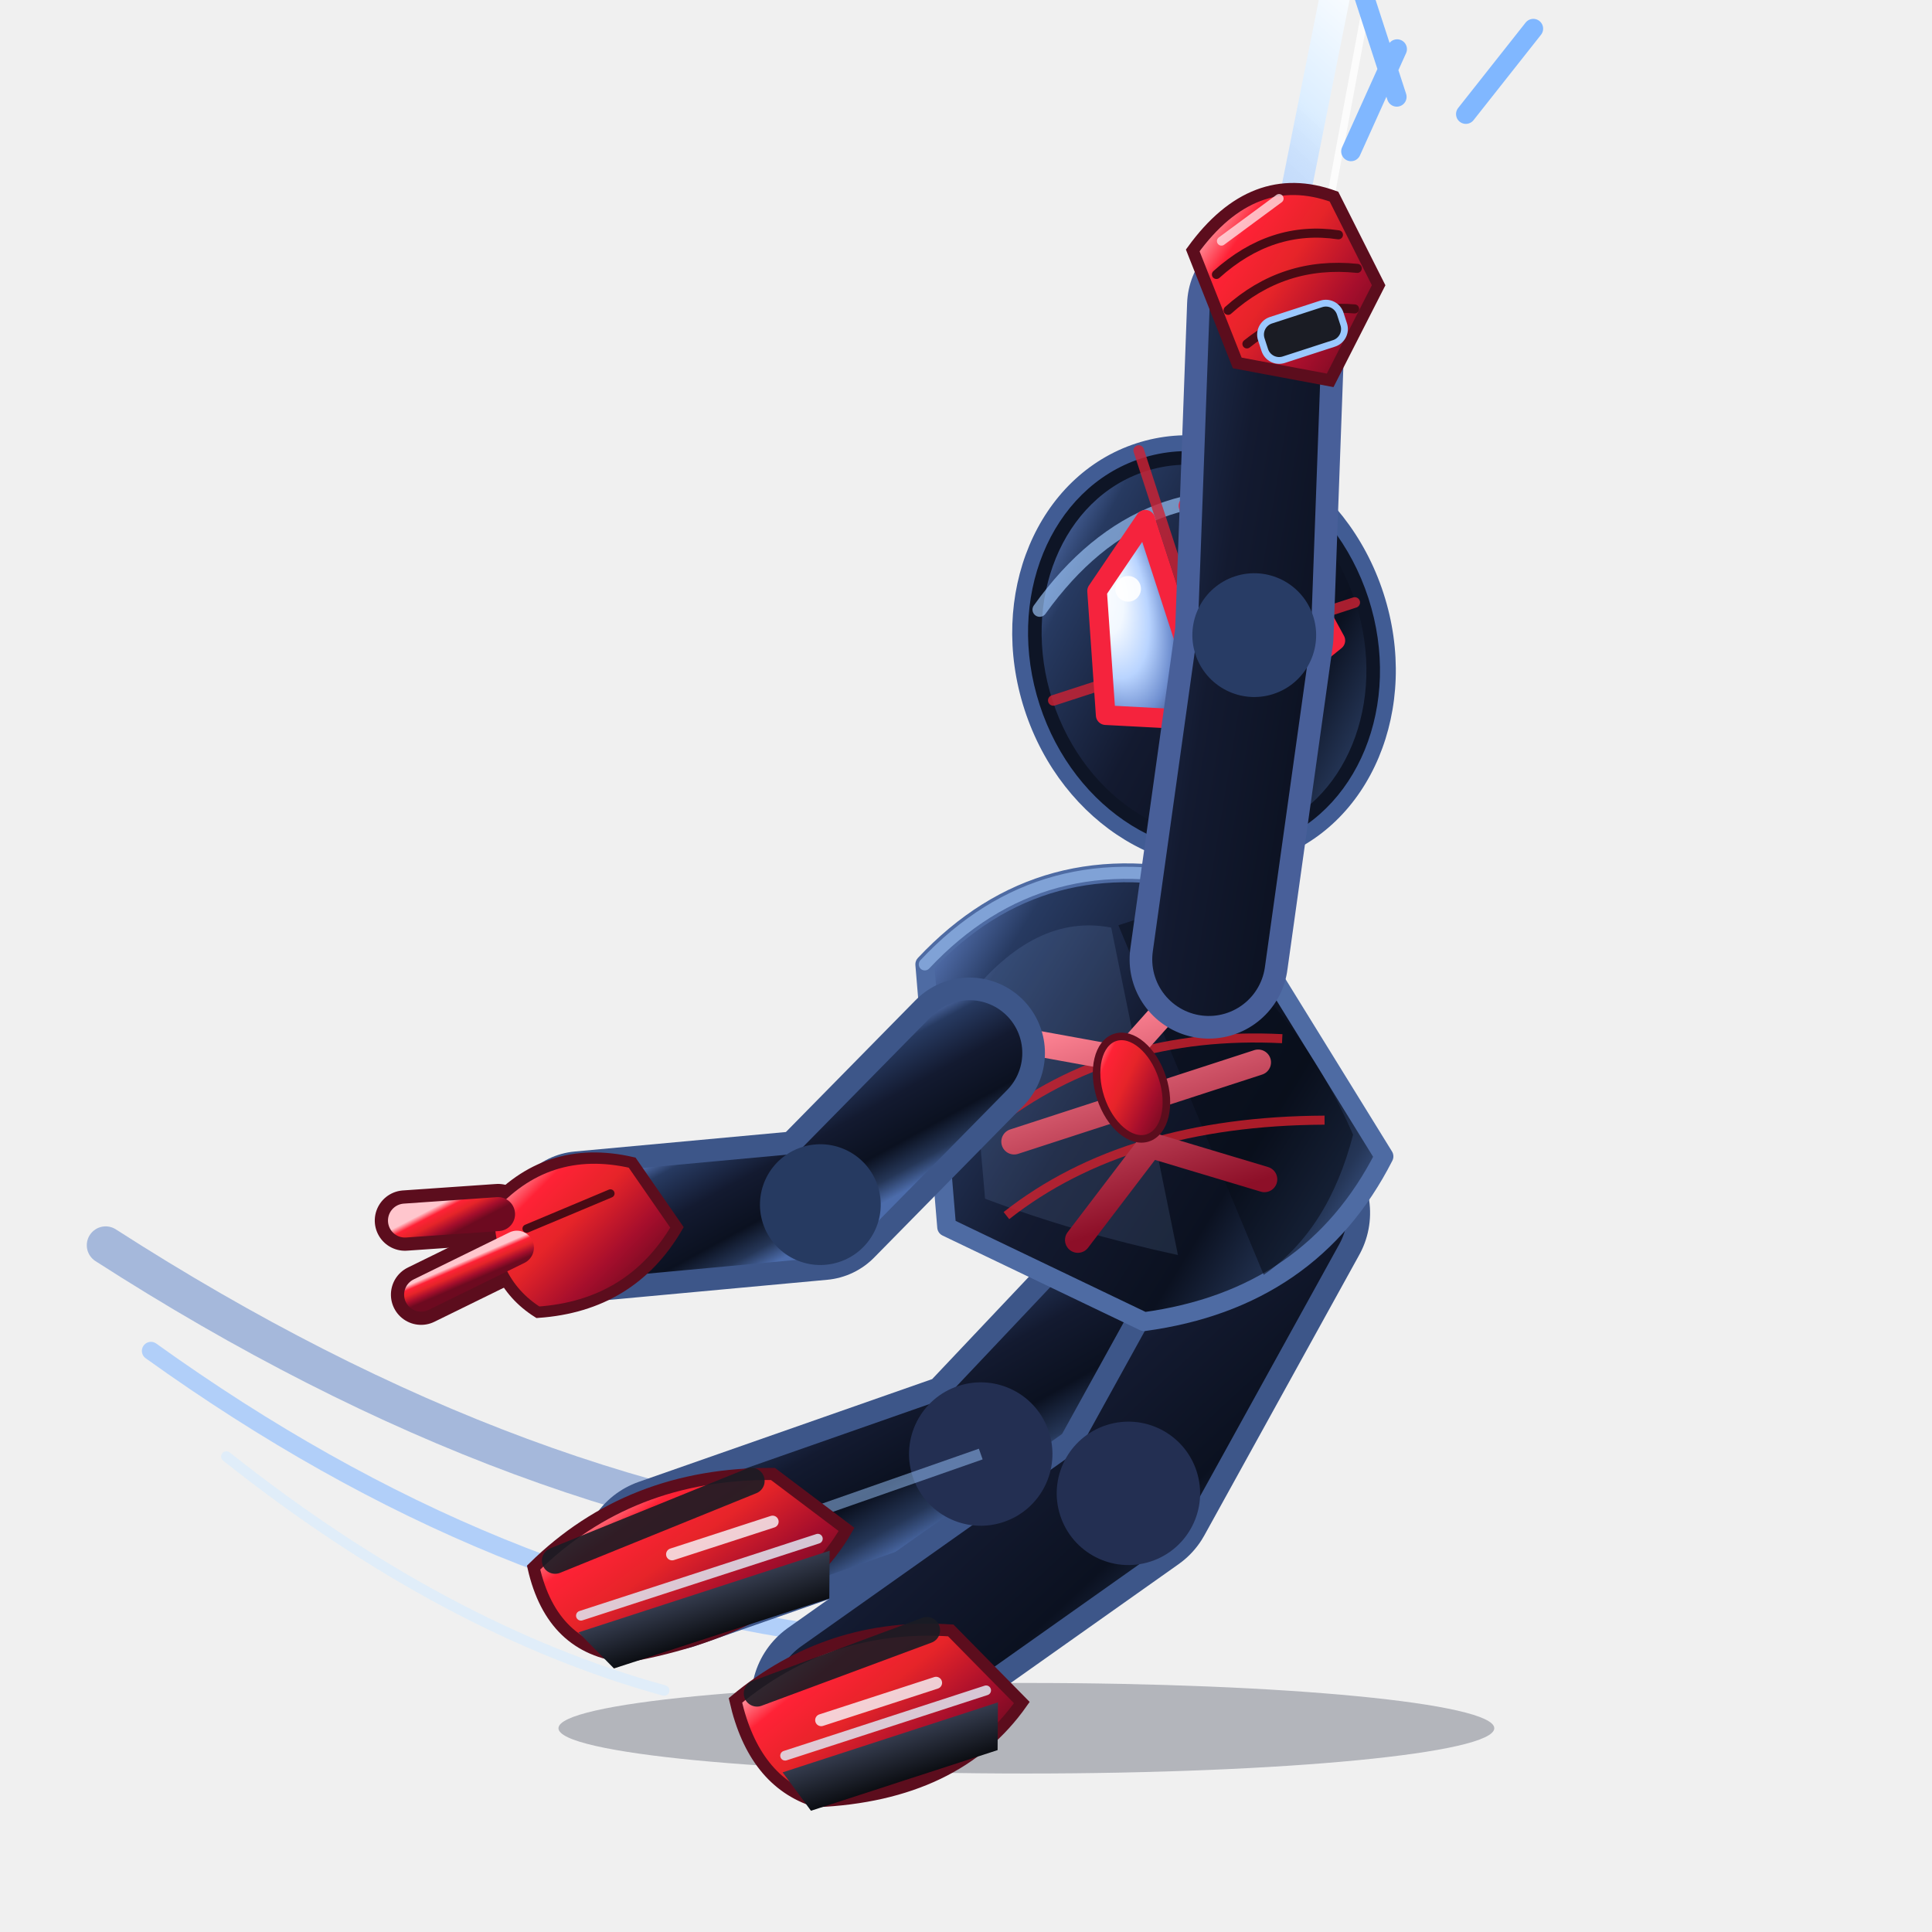
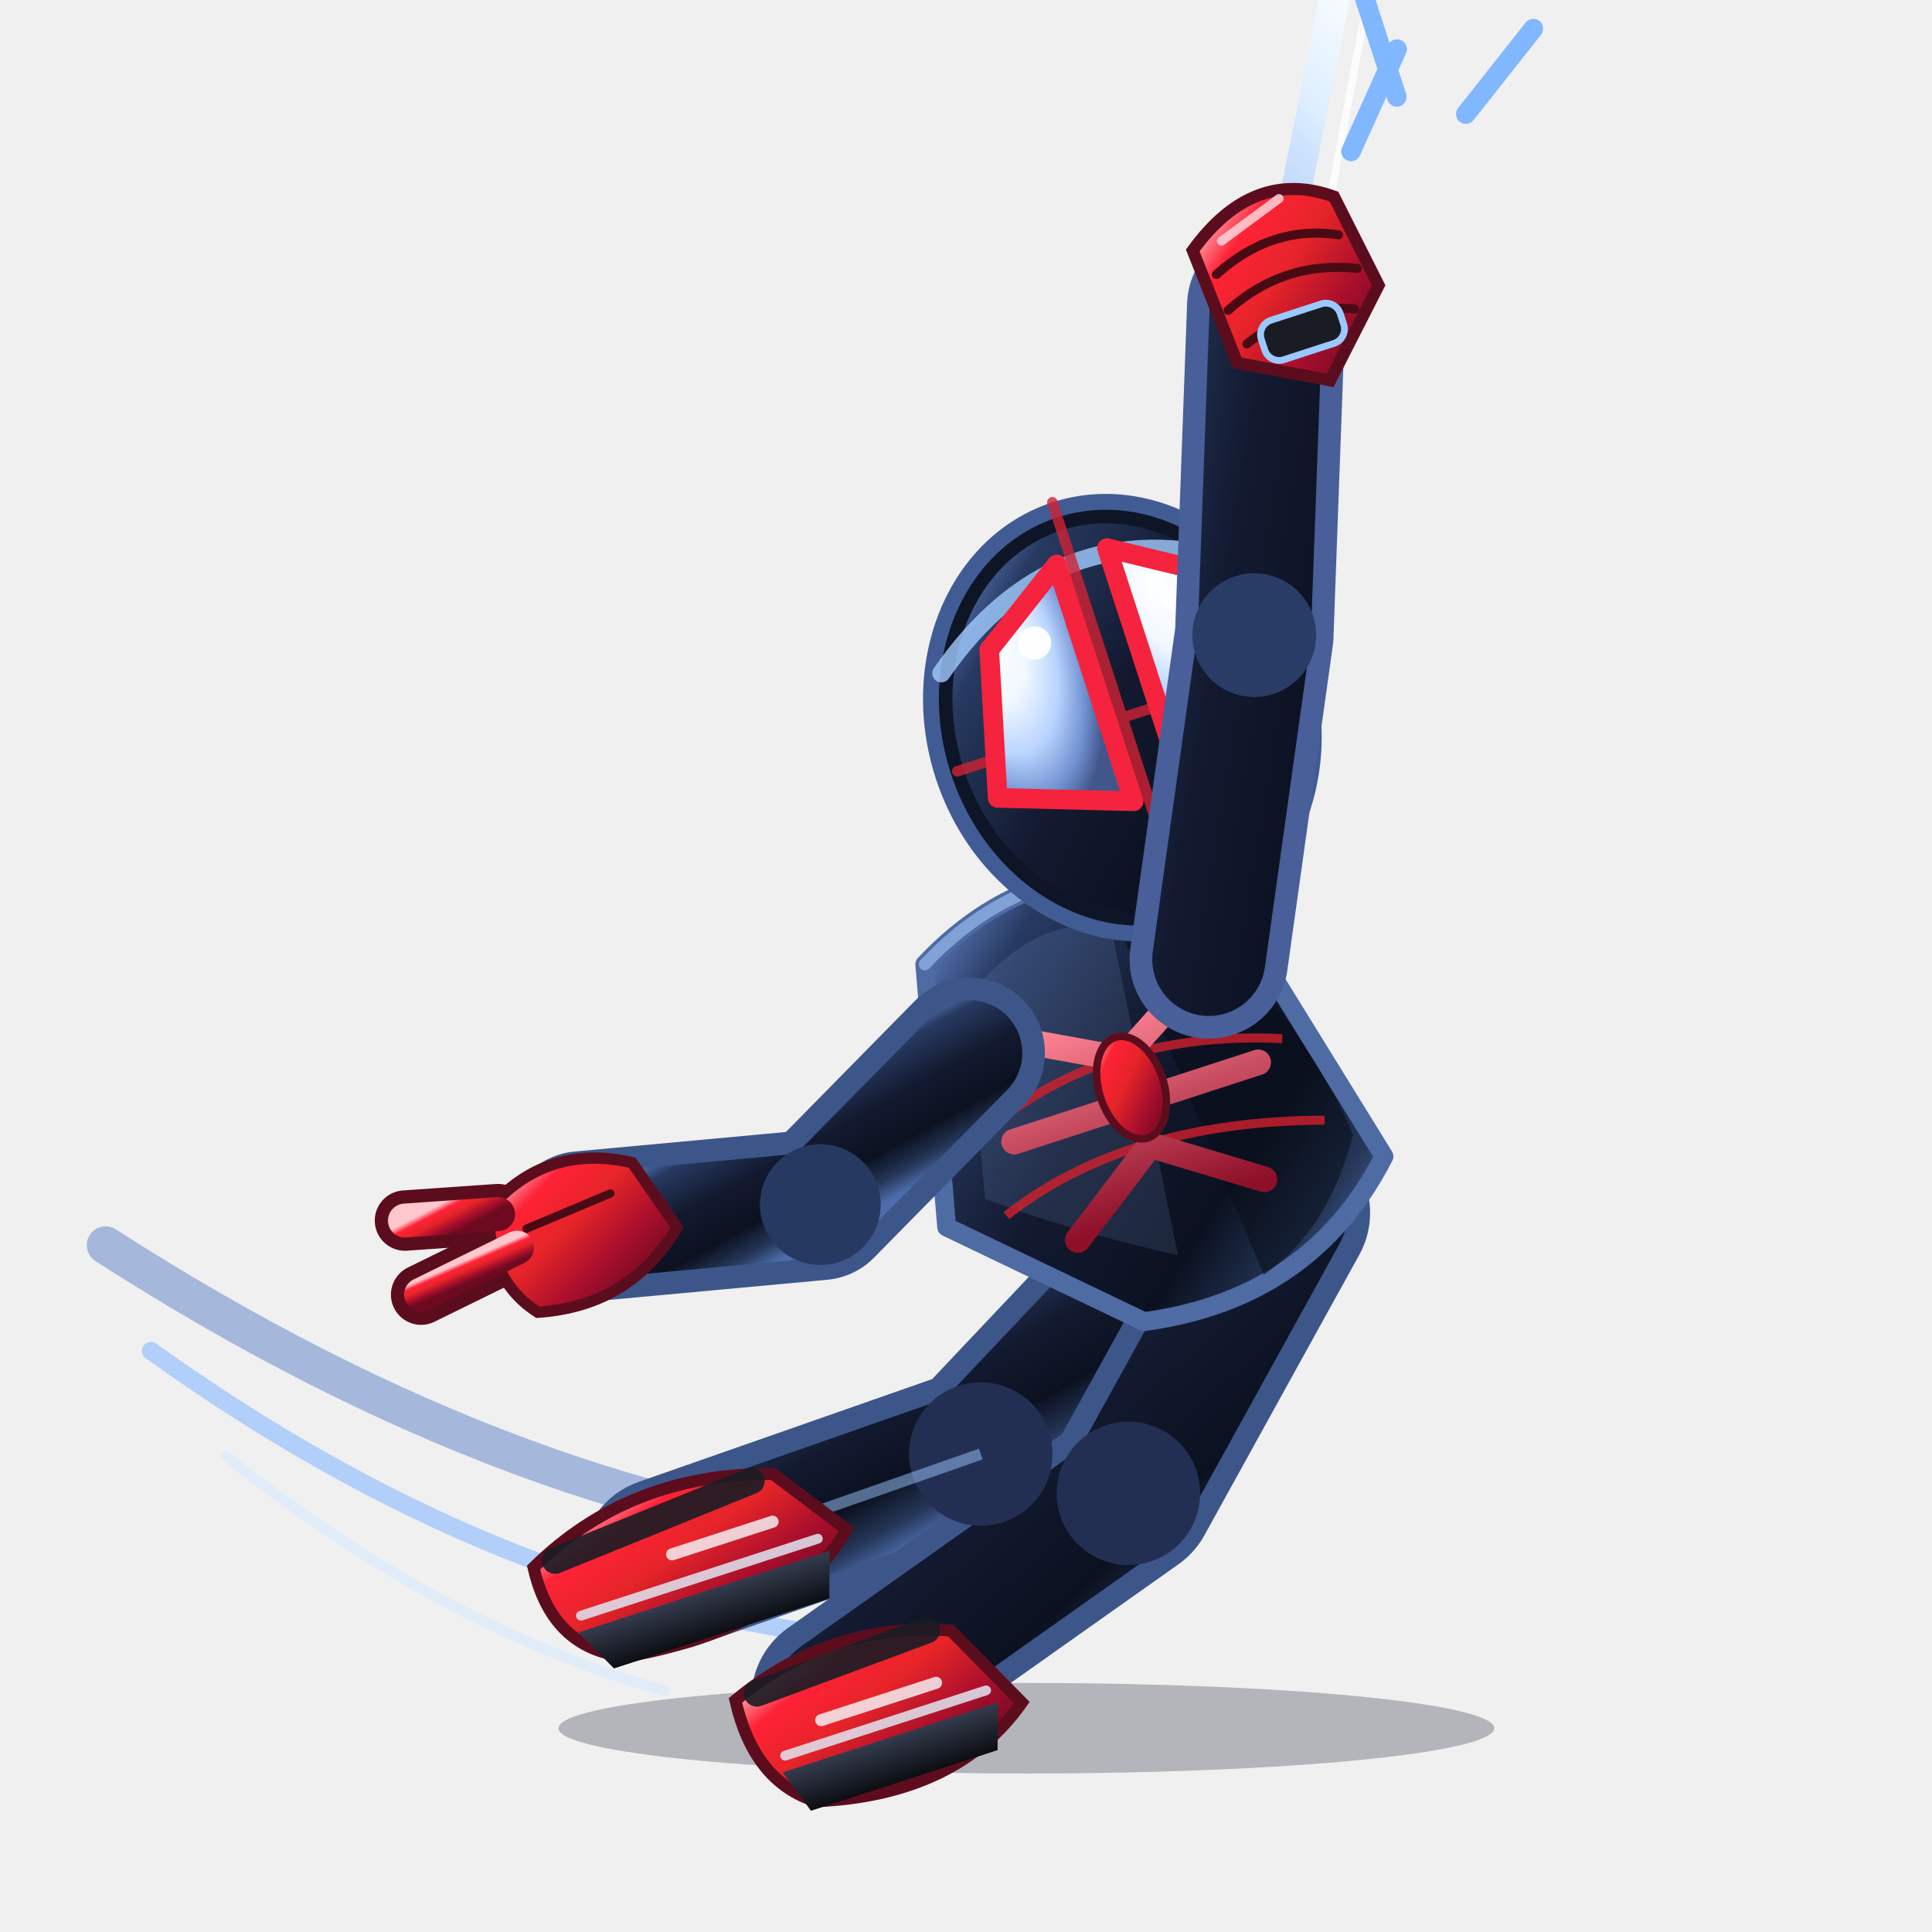
<svg xmlns="http://www.w3.org/2000/svg" width="256" height="256" viewBox="0 0 256 256" role="img" aria-labelledby="t1 d1">
  <defs>
    <linearGradient id="suit" x1="0.1" y1="0" x2="0.92" y2="1" color-interpolation="linearRGB">
      <stop offset="0" stop-color="#6f93e0" />
      <stop offset="0.18" stop-color="#273a61" />
      <stop offset="0.45" stop-color="#131a30" />
      <stop offset="0.72" stop-color="#0b1120" />
      <stop offset="0.88" stop-color="#253657" />
      <stop offset="1" stop-color="#4c6cab" />
    </linearGradient>
    <linearGradient id="red" x1="0.12" y1="0" x2="0.78" y2="1" color-interpolation="linearRGB">
      <stop offset="0" stop-color="#ffc6cd" />
      <stop offset="0.2" stop-color="#ff2236" />
      <stop offset="0.45" stop-color="#e62429" />
      <stop offset="0.75" stop-color="#a50e2c" />
      <stop offset="1" stop-color="#6d0a20" />
    </linearGradient>
    <linearGradient id="redD" x1="0" y1="0" x2="0" y2="1" color-interpolation="linearRGB">
      <stop offset="0" stop-color="#ff8595" />
      <stop offset="1" stop-color="#8d0f28" />
    </linearGradient>
    <radialGradient id="lens" cx="35%" cy="25%" r="74%" fx="28%" fy="18%" color-interpolation="linearRGB">
      <stop offset="0" stop-color="#ffffff" />
      <stop offset="0.35" stop-color="#f2f8ff" />
      <stop offset="0.62" stop-color="#b9d4ff" />
      <stop offset="0.85" stop-color="#6f8fd0" />
      <stop offset="1" stop-color="#42568c" />
    </radialGradient>
    <linearGradient id="web" x1="0" y1="1" x2="1" y2="0" color-interpolation="linearRGB">
      <stop offset="0" stop-color="#78adff" stop-opacity="0.28" />
      <stop offset="0.4" stop-color="#dceeff" />
      <stop offset="0.72" stop-color="#ffffff" />
      <stop offset="1" stop-color="#a8ceff" stop-opacity="0.45" />
    </linearGradient>
    <linearGradient id="sole" x1="0" y1="0" x2="0" y2="1" color-interpolation="linearRGB">
      <stop offset="0" stop-color="#343b4d" />
      <stop offset="1" stop-color="#0c0e13" />
    </linearGradient>
  </defs>
  <g id="speed" fill="none" stroke-linecap="round">
    <path d="M14 165 Q70 201 122 205" stroke="#537cc5" stroke-width="5" opacity="0.48" />
    <path d="M20 179 Q66 212 113 217" stroke="#8bbcff" stroke-width="2.4" opacity="0.62" />
    <path d="M30 193 Q59 216 88 224" stroke="#d4ebff" stroke-width="1.4" opacity="0.58" />
  </g>
  <ellipse cx="136" cy="229" rx="62" ry="6" fill="#141b33" opacity="0.28" />
  <g id="rig" transform="rotate(-18 151 128)">
    <g id="legs" fill="none" stroke-linecap="round" stroke-linejoin="round">
      <path d="M144 165 L111 183 L67 184" stroke="#3d5689" stroke-width="23" />
      <path d="M144 165 L111 183 L67 184" stroke="url(#suit)" stroke-width="17" />
      <path d="M159 165 L128 194 L83 208" stroke="#3d5689" stroke-width="23" />
      <path d="M159 165 L128 194 L83 208" stroke="url(#suit)" stroke-width="17" />
    </g>
    <circle cx="111" cy="183" r="9.5" fill="#232f52" />
    <circle cx="128" cy="194" r="9.5" fill="#232f52" />
    <path d="M111 183 L67 184" stroke="#9bc8ff" stroke-width="1.5" opacity="0.5" fill="none" />
    <g id="boots">
      <path d="M50 179 Q66 171 84 177 L91 187 Q80 197 58 194 Q49 190 50 179Z" fill="url(#red)" stroke="#5c0d1d" stroke-width="1.6" />
      <path d="M53 179 L81 177" stroke="#1a1c24" stroke-width="3.5" stroke-linecap="round" opacity="0.9" />
      <path d="M54 187 L87 187" stroke="#dfe6f2" stroke-width="1.3" stroke-linecap="round" opacity="0.85" />
      <path d="M53 189 L88 189 L86 195 L56 195Z" fill="url(#sole)" />
      <path d="M68 183 L82 183" fill="none" stroke="#f7fbff" stroke-width="1.6" stroke-linecap="round" opacity="0.8" />
      <path d="M70 204 Q85 198 100 204 L106 216 Q94 225 76 220 Q69 215 70 204Z" fill="url(#red)" stroke="#5c0d1d" stroke-width="1.6" />
      <path d="M73 204 L97 203" stroke="#1a1c24" stroke-width="3.5" stroke-linecap="round" opacity="0.9" />
      <path d="M74 213 L102 213" stroke="#dfe6f2" stroke-width="1.3" stroke-linecap="round" opacity="0.85" />
      <path d="M73 215 L103 215 L101 221 L75 221Z" fill="url(#sole)" />
      <path d="M80 210 L96 210" fill="none" stroke="#f7fbff" stroke-width="1.6" stroke-linecap="round" opacity="0.8" />
    </g>
    <g id="torso">
      <path d="M124 119 Q144 108 164 121 L174 162 Q159 177 137 173 L116 153Z" fill="url(#suit)" stroke="#4e6ba3" stroke-width="2.5" stroke-linejoin="round" />
      <path d="M128 125 Q140 117 149 122 L144 166 Q132 159 122 151Z" fill="#8fb6f5" opacity="0.13" />
      <path d="M157 122 Q169 138 171 158 Q164 169 154 172 L150 122Z" fill="#070c18" opacity="0.55" />
      <path d="M124 119 Q144 108 164 121" fill="none" stroke="#a9cfff" stroke-width="1.6" opacity="0.55" stroke-linecap="round" />
      <path d="M126 142 Q145 135 166 143 M124 154 Q143 147 168 155" fill="none" stroke="#d21f2c" stroke-width="1.2" opacity="0.8" />
      <g id="spider" fill="none" stroke="url(#redD)" stroke-width="3.4" stroke-linecap="round" stroke-linejoin="round">
        <path d="M145 133 L145 158" />
        <path d="M145 139 L132 132 M145 145 L128 145 M145 151 L132 160" />
        <path d="M145 139 L157 132 M145 145 L162 145 M145 151 L158 160" />
      </g>
      <ellipse cx="145" cy="143" rx="4.3" ry="7" fill="url(#red)" stroke="#5c0d1d" stroke-width="1" />
    </g>
    <g id="arm-trail" fill="none" stroke-linecap="round" stroke-linejoin="round">
      <path d="M126 132 L101 145 L70 138" stroke="#3d5689" stroke-width="20" />
      <path d="M126 132 L101 145 L70 138" stroke="url(#suit)" stroke-width="14" />
    </g>
    <circle cx="101" cy="145" r="8" fill="#263a61" />
    <g id="glove-trail">
      <path d="M60 133 L48 130" fill="none" stroke="#5c0d1d" stroke-width="8" stroke-linecap="round" />
      <path d="M61 138 L47 140" fill="none" stroke="#5c0d1d" stroke-width="8" stroke-linecap="round" />
      <path d="M59 132 Q69 126 79 132 L82 142 Q73 150 61 147 Q56 141 59 132Z" fill="url(#red)" stroke="#5c0d1d" stroke-width="1.5" />
      <path d="M60 133 L48 130" fill="none" stroke="url(#red)" stroke-width="4.5" stroke-linecap="round" />
      <path d="M61 138 L47 140" fill="none" stroke="url(#red)" stroke-width="4.5" stroke-linecap="round" />
      <path d="M63 136 L75 135" fill="none" stroke="#4a0a14" stroke-width="1.1" stroke-linecap="round" />
    </g>
-     <g id="head">
-       <ellipse cx="172" cy="91" rx="25" ry="29" fill="#415c94" />
-       <ellipse cx="172" cy="91" rx="22" ry="26" fill="url(#suit)" stroke="#0e1526" stroke-width="1.8" />
-       <path d="M153 79 Q172 65 191 77" fill="none" stroke="#a1cbff" stroke-width="1.9" opacity="0.65" stroke-linecap="round" />
-       <path d="M172 63 L172 119 M151 91 L193 91" fill="none" stroke="#cf2233" stroke-width="1.4" opacity="0.8" stroke-linecap="round" />
-       <path d="M161 79 L170 72 L170 100 L157 95Z" fill="url(#lens)" stroke="#f5233d" stroke-width="2.6" stroke-linejoin="round" />
-       <path d="M176 72 L186 79 L189 95 L176 100Z" fill="url(#lens)" stroke="#f5233d" stroke-width="2.6" stroke-linejoin="round" />
-       <circle cx="165" cy="80" r="1.7" fill="#fff" opacity="0.9" />
+     <g id="head" transform="translate(-13,5)">
+       <ellipse cx="172" cy="91" rx="26" ry="30" fill="#415c94" />
+       <ellipse cx="172" cy="91" rx="23" ry="27" fill="url(#suit)" stroke="#0e1526" stroke-width="1.8" />
+       <path d="M151 78 Q172 62 193 76" fill="none" stroke="#a1cbff" stroke-width="2.4" opacity="0.8" stroke-linecap="round" />
+       <path d="M172 61 L172 121 M149 91 L195 91" fill="none" stroke="#cf2233" stroke-width="1.4" opacity="0.8" stroke-linecap="round" />
+       <path d="M158 77 L170 69 L170 102 L153 96Z" fill="url(#lens)" stroke="#f5233d" stroke-width="2.6" stroke-linejoin="round" />
+       <path d="M177 69 L190 77 L193 96 L177 102Z" fill="url(#lens)" stroke="#f5233d" stroke-width="2.6" stroke-linejoin="round" />
+       <circle cx="164" cy="78" r="2.2" fill="#fff" opacity="0.95" />
+       <circle cx="183" cy="78" r="1.4" fill="#fff" opacity="0.9" />
    </g>
    <g id="arm-lead" fill="none" stroke-linecap="round" stroke-linejoin="round">
      <path d="M160 130 L179 91 L194 50" stroke="#485f99" stroke-width="21" />
      <path d="M160 130 L179 91 L194 50" stroke="url(#suit)" stroke-width="15" />
      <path d="M195 50 L227 -7" stroke="url(#web)" stroke-width="4" />
      <path d="M200 51 L231 -6" stroke="#ffffff" stroke-width="1" opacity="0.78" />
    </g>
    <circle cx="179" cy="91" r="8.2" fill="#283c65" />
    <g id="glove-lead">
      <path d="M187 40 Q198 32 207 39 L209 52 L199 62 L188 56Z" fill="url(#red)" stroke="#5c0d1d" stroke-width="1.6" />
      <path d="M189 44 Q198 40 206 44 M189 49 Q198 45 207 49 M190 54 Q198 51 205 54" fill="none" stroke="#4a0a14" stroke-width="1.2" stroke-linecap="round" />
      <path d="M191 40 L200 37" stroke="#ffdfe4" stroke-width="1.2" stroke-linecap="round" opacity="0.8" />
      <rect x="192" y="52" width="11" height="5.5" rx="2" fill="#1a1c24" stroke="#9bc8ff" stroke-width="0.9" />
      <path d="M211 34 L221 23 M219 29 L219 14 M227 34 L239 26" fill="none" stroke="#80b7ff" stroke-width="2.6" stroke-linecap="round" />
    </g>
  </g>
</svg>
